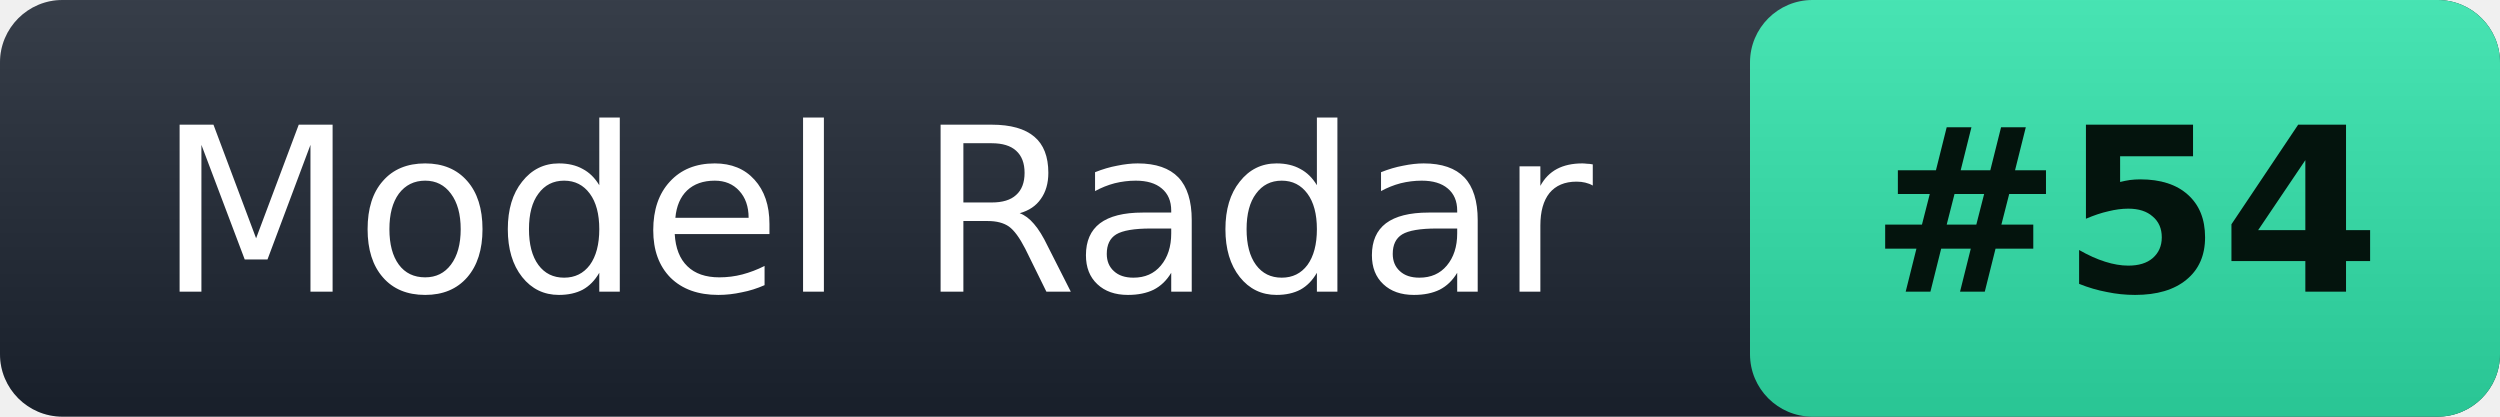
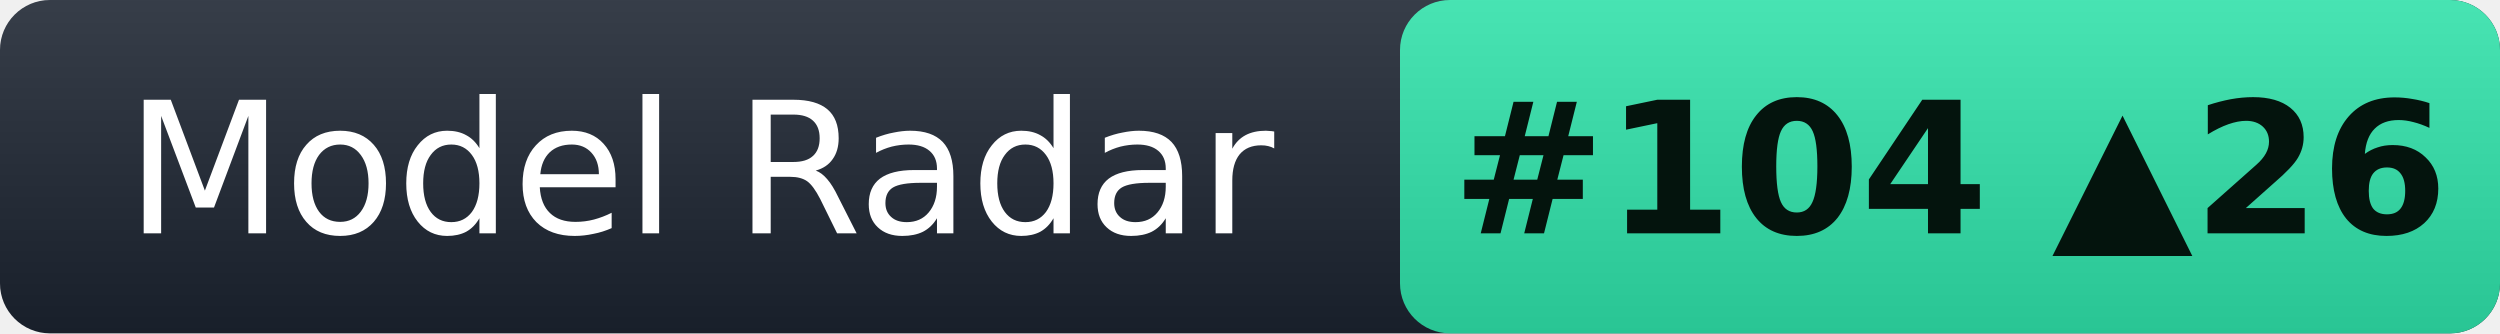
- <svg xmlns="http://www.w3.org/2000/svg" width="120" height="20" viewBox="0 0 120 20" role="img" aria-label="Model Radar — FLUX.1-dev ranked #54">
+ <svg xmlns="http://www.w3.org/2000/svg" width="150" height="20" viewBox="0 0 150 20" role="img" aria-label="Model Radar — FLUX.1-dev ranked #104 ▲26">
  <linearGradient id="mrblack-forest-labs-flux-1-dev" x2="0" y2="100%">
    <stop offset="0" stop-color="#fff" stop-opacity=".12" />
    <stop offset="1" stop-opacity=".12" />
  </linearGradient>
-   <rect rx="3" width="120" height="20" fill="#1b2330" />
-   <rect rx="3" x="84" width="36" height="20" fill="#2fe0a8" />
-   <rect rx="3" width="120" height="20" fill="url(#mrblack-forest-labs-flux-1-dev)" />
+   <rect rx="3" width="150" height="20" fill="#1b2330" />
+   <rect rx="3" x="84" width="66" height="20" fill="#2fe0a8" />
+   <rect rx="3" width="150" height="20" fill="url(#mrblack-forest-labs-flux-1-dev)" />
  <g fill="#fff" text-anchor="middle" font-family="Verdana,DejaVu Sans,Geneva,sans-serif" font-size="11">
    <text x="42" y="14">Model Radar</text>
-     <text x="102" y="14" font-weight="bold" fill="#04140d">#54</text>
+     <text x="117" y="14" font-weight="bold" fill="#04140d">#104 ▲26</text>
  </g>
</svg>
